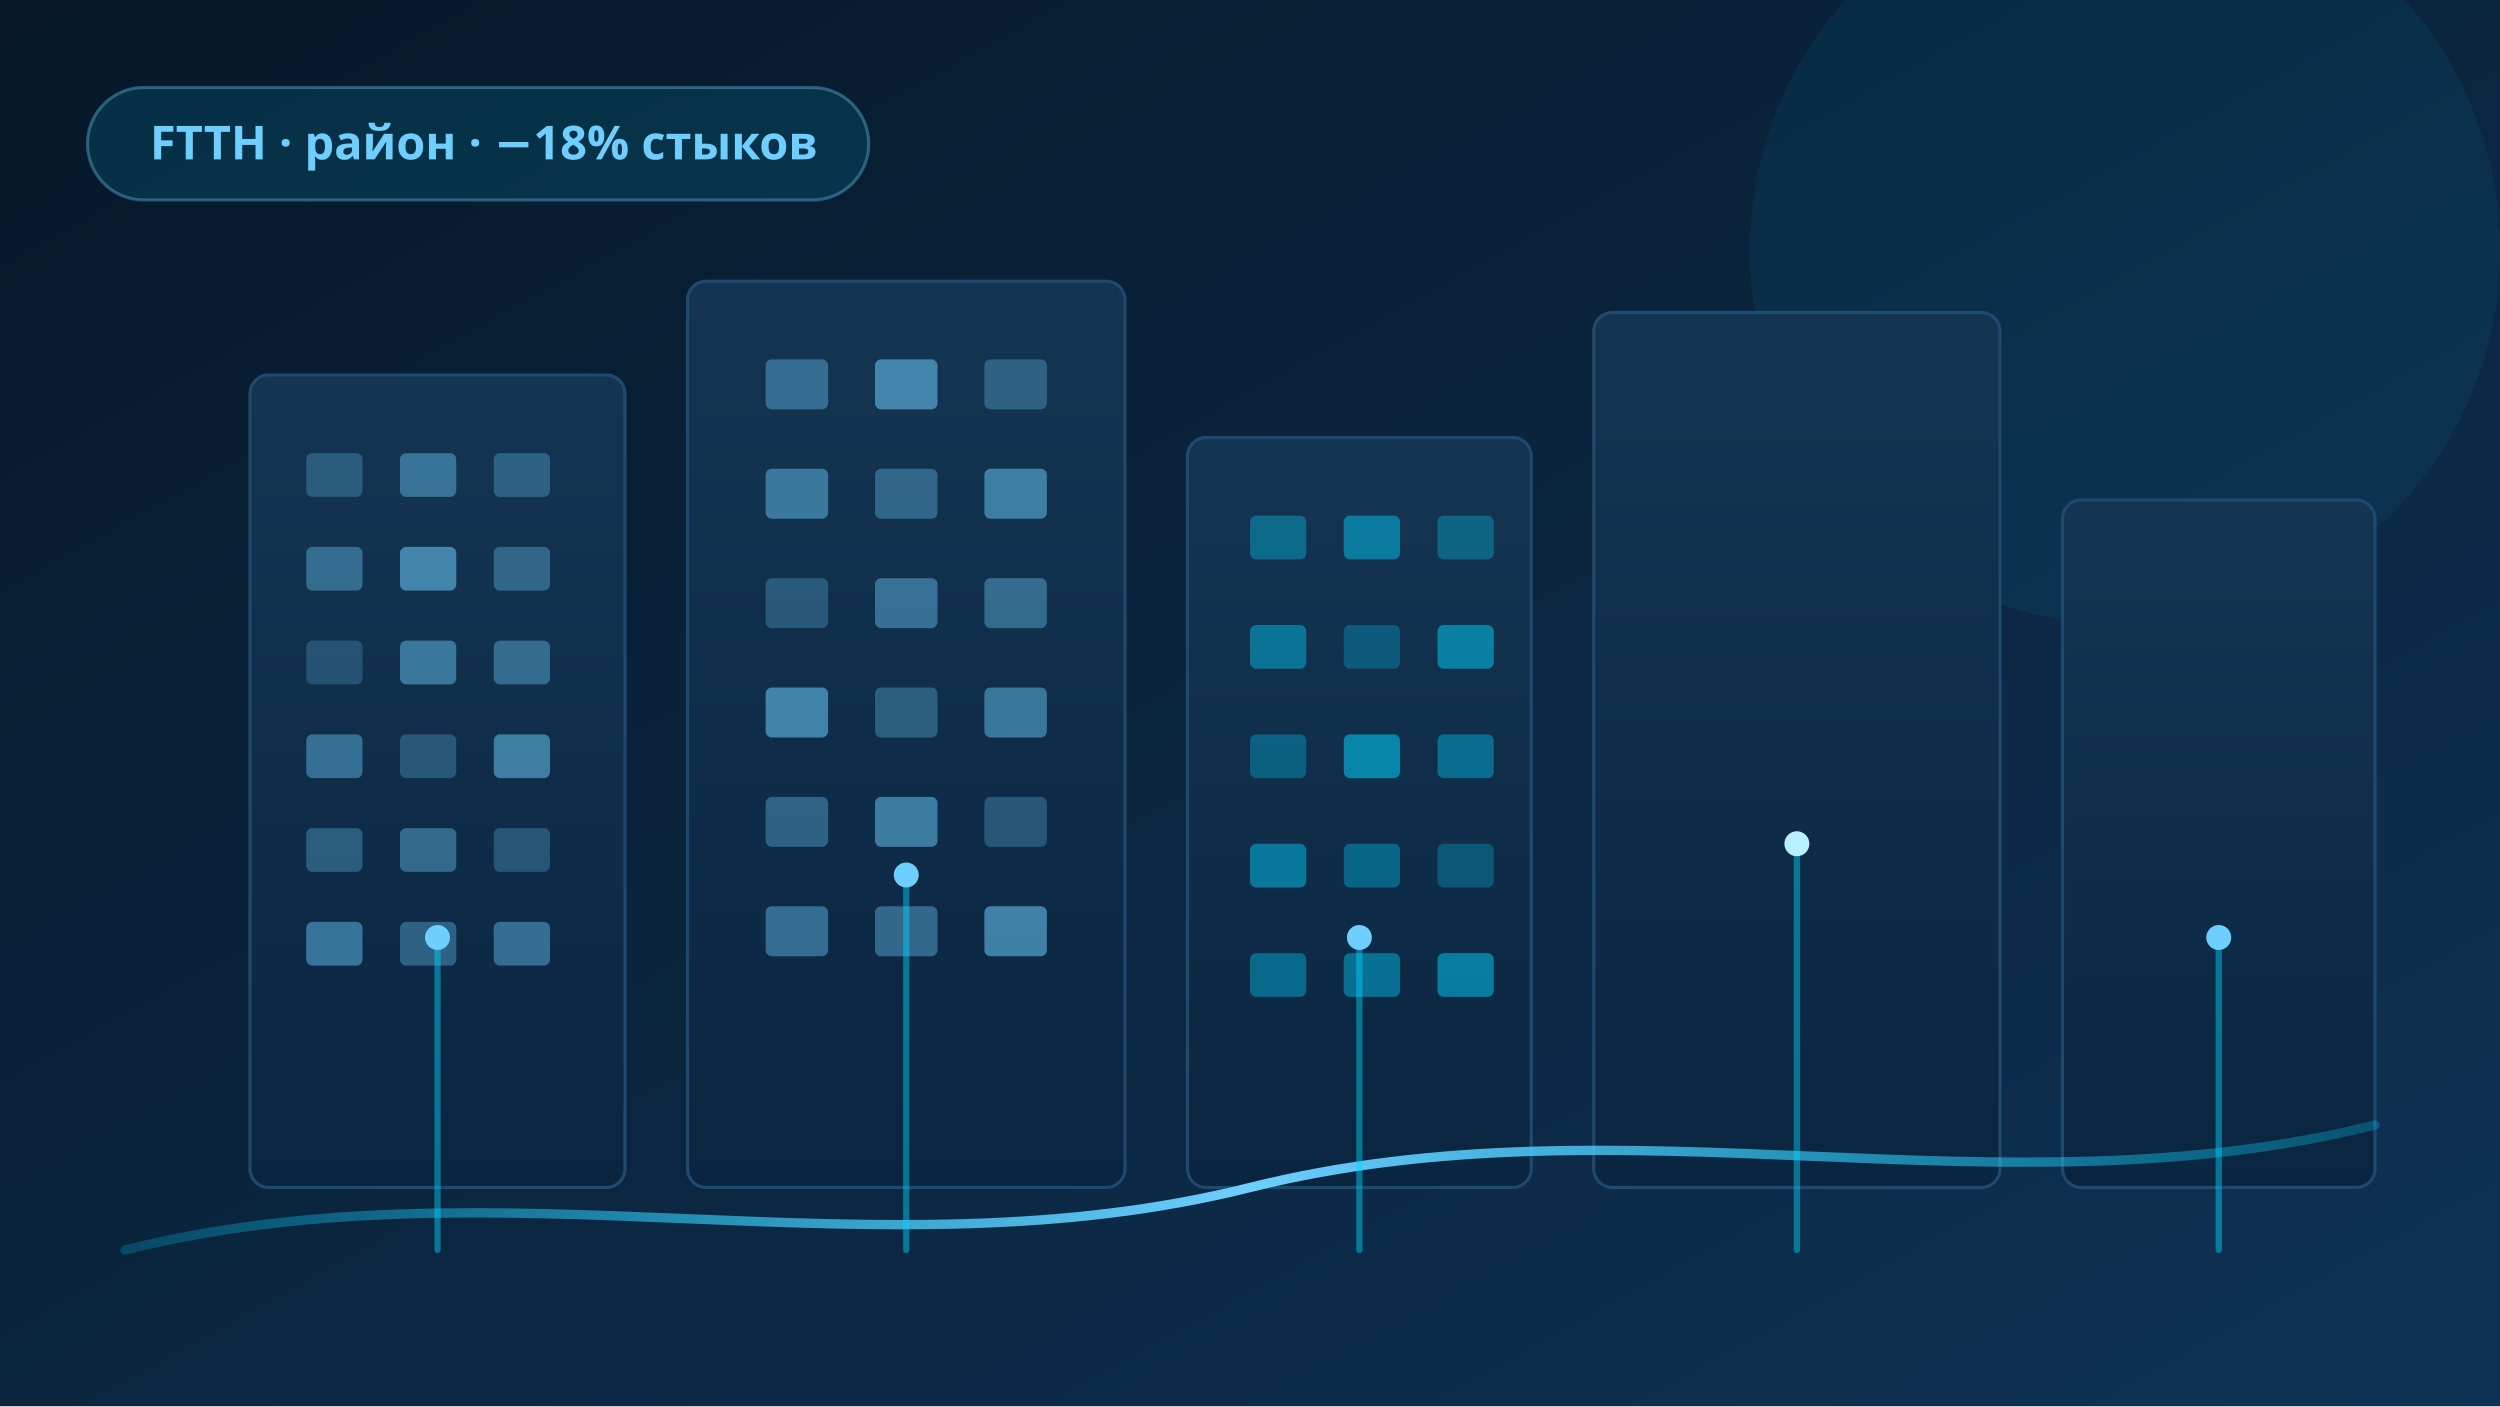
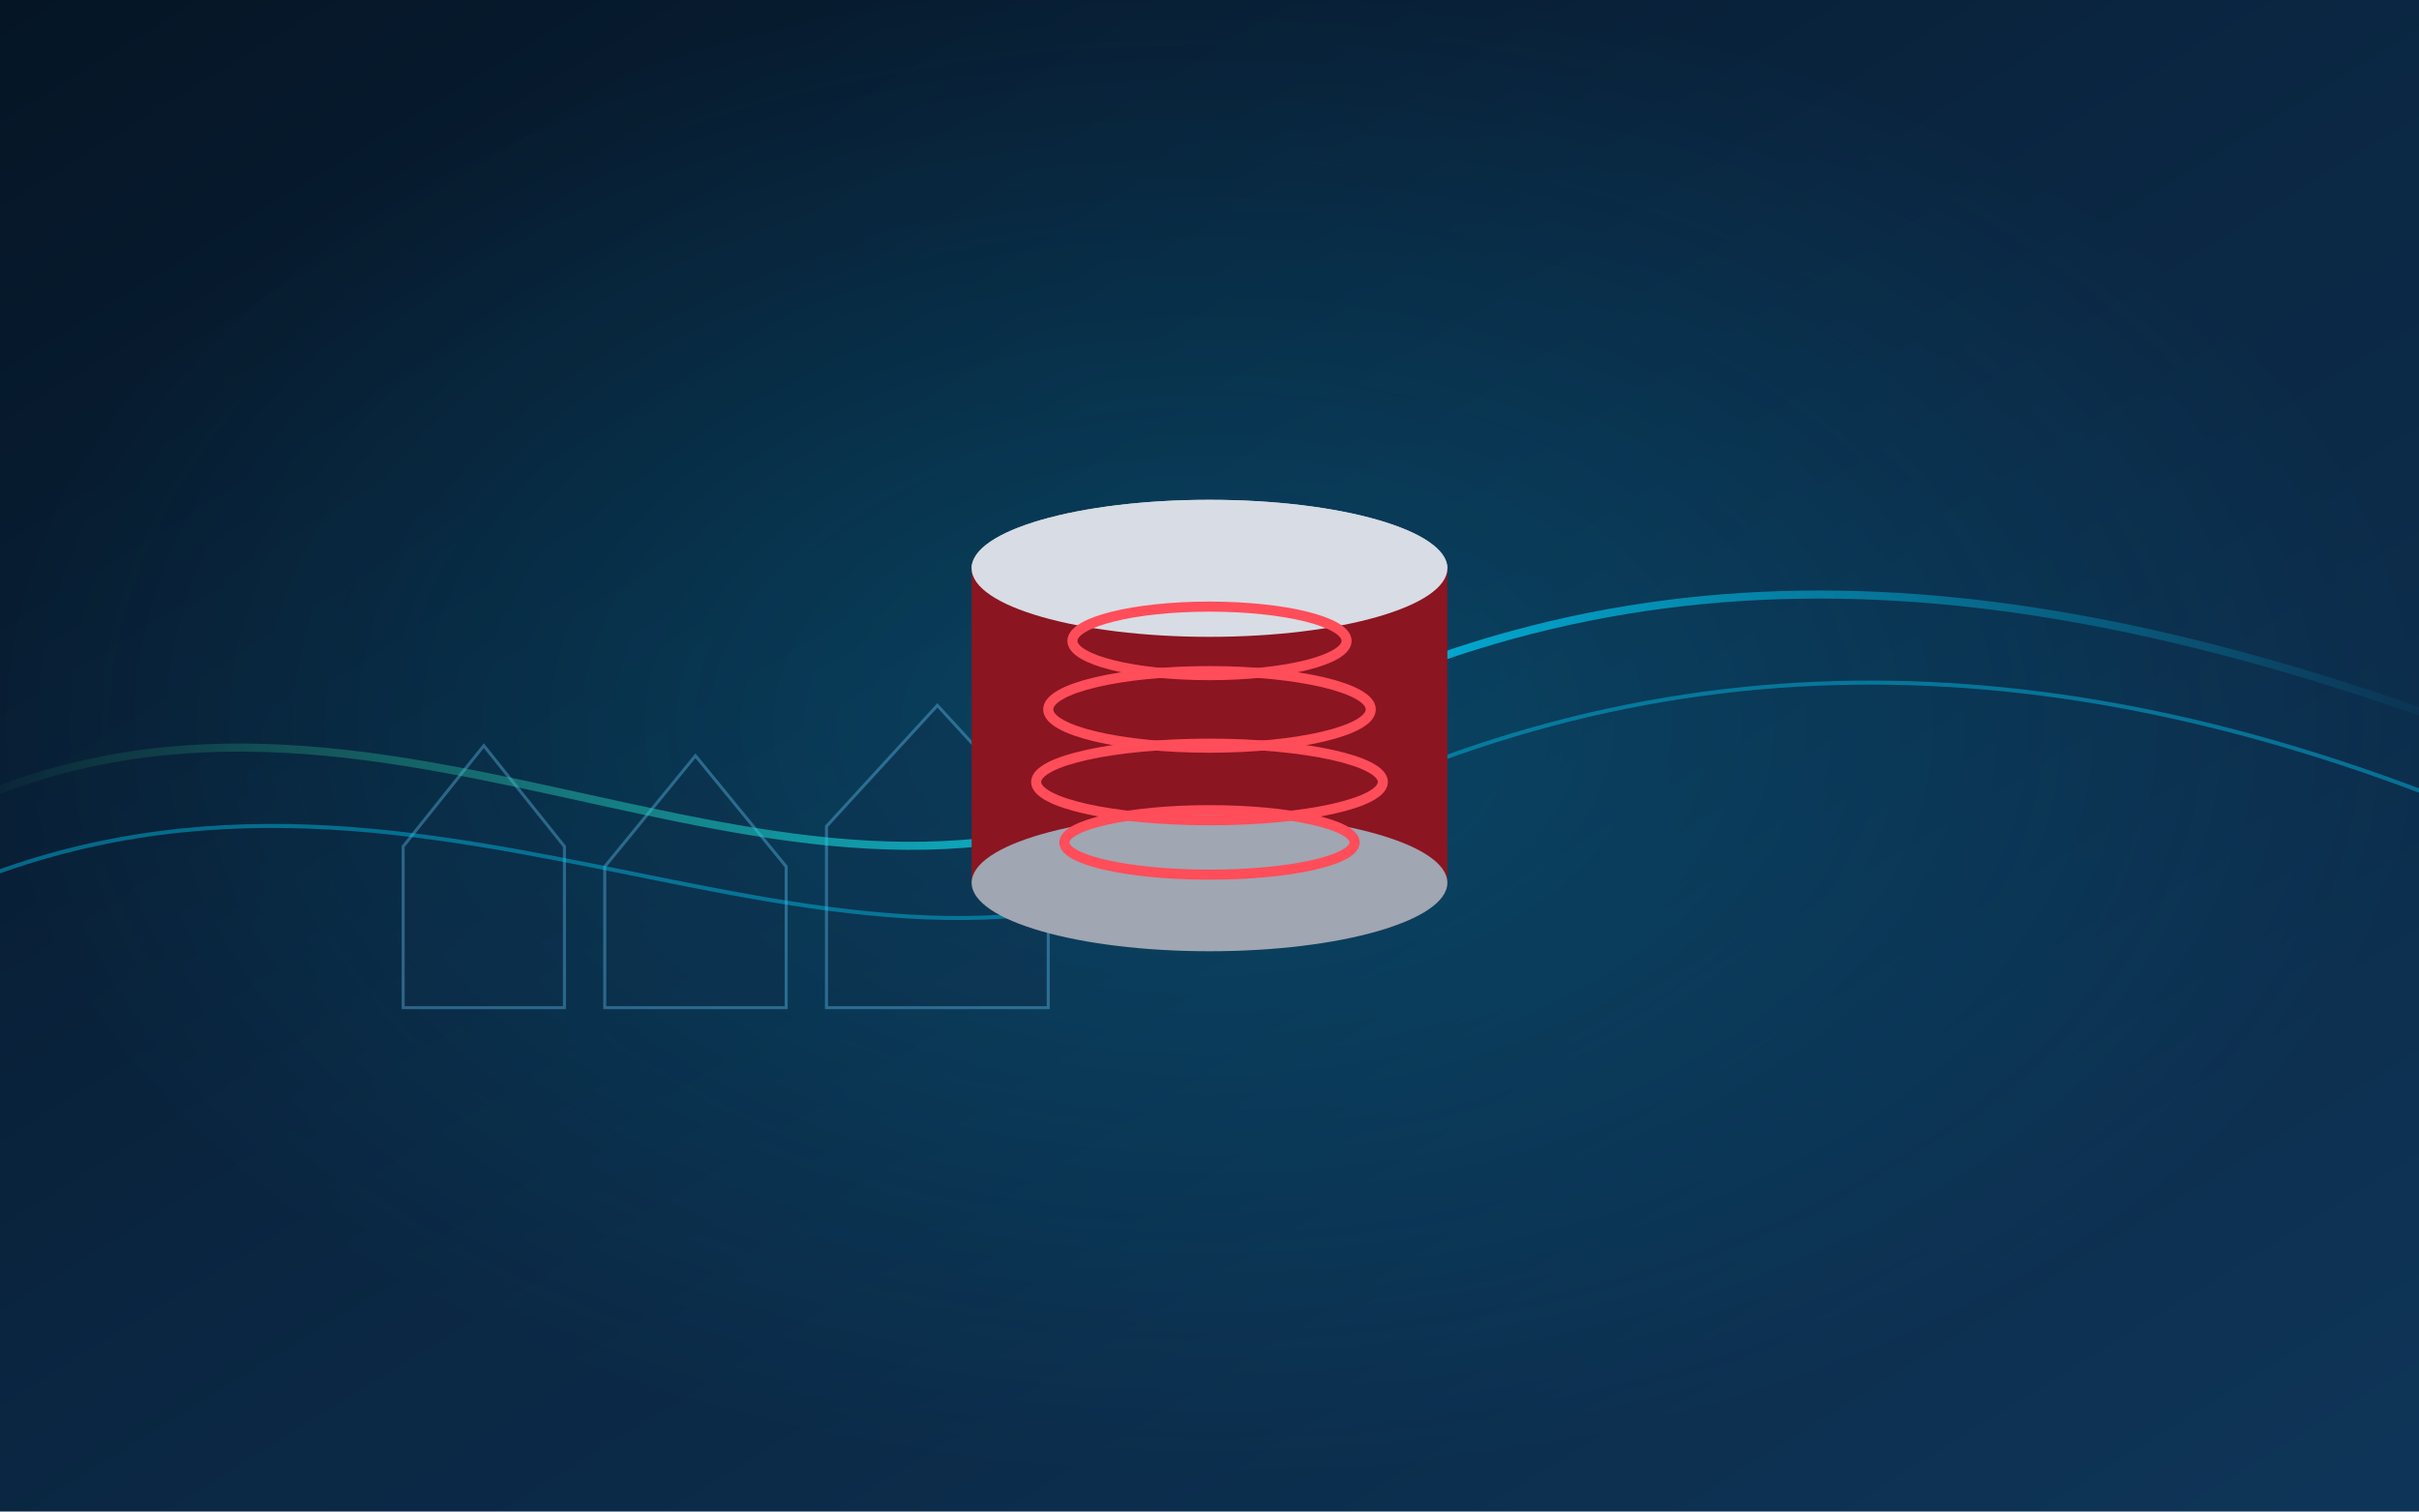
- <svg xmlns="http://www.w3.org/2000/svg" viewBox="0 0 800 450" fill="none">
+ <svg xmlns="http://www.w3.org/2000/svg" width="1200" height="750" viewBox="0 0 1200 750" preserveAspectRatio="xMidYMid slice" role="img" aria-label="FTTH">
  <defs>
-     <linearGradient id="ft-bg" x1="0" y1="0" x2="1" y2="1">
-       <stop stop-color="#061829" />
-       <stop offset="1" stop-color="#0F3254" />
+     <linearGradient id="bg" x1="0" y1="0" x2="1" y2="1">
+       <stop offset="0%" stop-color="#051525" />
+       <stop offset="45%" stop-color="#0A2540" />
+       <stop offset="100%" stop-color="#0E3558" />
    </linearGradient>
-     <linearGradient id="ft-build" x1="0" y1="0" x2="0" y2="1">
-       <stop stop-color="#143552" />
-       <stop offset="1" stop-color="#0A2540" />
+     <linearGradient id="f1" x1="0" y1="0" x2="1" y2="0">
+       <stop offset="0%" stop-color="#4ADE80" stop-opacity="0" />
+       <stop offset="50%" stop-color="#00D4FF" stop-opacity="0.85" />
+       <stop offset="100%" stop-color="#00D4FF" stop-opacity="0" />
    </linearGradient>
-     <linearGradient id="ft-fiber" x1="0" y1="0" x2="1" y2="0">
-       <stop stop-color="#00D4FF" stop-opacity="0.2" />
-       <stop offset="0.5" stop-color="#6ECFFF" />
-       <stop offset="1" stop-color="#00D4FF" stop-opacity="0.25" />
-     </linearGradient>
-     <radialGradient id="ft-win" cx="50%" cy="50%" r="50%">
-       <stop stop-color="#6ECFFF" stop-opacity="0.9" />
-       <stop offset="1" stop-color="#00D4FF" stop-opacity="0.2" />
+     <radialGradient id="g" cx="50%" cy="48%" r="50%">
+       <stop offset="0%" stop-color="#00D4FF" stop-opacity="0.18" />
+       <stop offset="100%" stop-color="#00D4FF" stop-opacity="0" />
    </radialGradient>
  </defs>
-   <rect width="800" height="450" fill="url(#ft-bg)" />
-   <circle cx="680" cy="80" r="120" fill="#00D4FF" opacity="0.06" />
-   <g>
-     <rect x="80" y="120" width="120" height="260" rx="6" fill="url(#ft-build)" stroke="#1e4a6f" stroke-width="1" />
-     <rect x="220" y="90" width="140" height="290" rx="6" fill="url(#ft-build)" stroke="#1e4a6f" stroke-width="1" />
-     <rect x="380" y="140" width="110" height="240" rx="6" fill="url(#ft-build)" stroke="#1e4a6f" stroke-width="1" />
-     <rect x="510" y="100" width="130" height="280" rx="6" fill="url(#ft-build)" stroke="#1e4a6f" stroke-width="1" />
-     <rect x="660" y="160" width="100" height="220" rx="6" fill="url(#ft-build)" stroke="#1e4a6f" stroke-width="1" />
+   <rect width="1200" height="750" fill="url(#bg)" />
+   <rect width="1200" height="750" fill="url(#g)" />
+   <g opacity="0.35" transform="translate(200, 340)" fill="#0D2D4A" stroke="#6ECFFF" stroke-width="1.5">
+     <path d="M0 80 L40 30 L80 80 V160 H0 Z" />
+     <path d="M100 90 L145 35 L190 90 V160 H100 Z" />
+     <path d="M210 70 L265 10 L320 70 V160 H210 Z" />
  </g>
-   <g opacity="0.75">
-     <g fill="#6ECFFF">
-       <rect x="98" y="145" width="18" height="14" rx="2" opacity="0.35" />
-       <rect x="128" y="145" width="18" height="14" rx="2" opacity="0.55" />
-       <rect x="158" y="145" width="18" height="14" rx="2" opacity="0.4" />
-       <rect x="98" y="175" width="18" height="14" rx="2" opacity="0.5" />
-       <rect x="128" y="175" width="18" height="14" rx="2" opacity="0.7" />
-       <rect x="158" y="175" width="18" height="14" rx="2" opacity="0.45" />
-       <rect x="98" y="205" width="18" height="14" rx="2" opacity="0.3" />
-       <rect x="128" y="205" width="18" height="14" rx="2" opacity="0.6" />
-       <rect x="158" y="205" width="18" height="14" rx="2" opacity="0.5" />
-       <rect x="98" y="235" width="18" height="14" rx="2" opacity="0.55" />
-       <rect x="128" y="235" width="18" height="14" rx="2" opacity="0.35" />
-       <rect x="158" y="235" width="18" height="14" rx="2" opacity="0.65" />
-       <rect x="98" y="265" width="18" height="14" rx="2" opacity="0.4" />
-       <rect x="128" y="265" width="18" height="14" rx="2" opacity="0.5" />
-       <rect x="158" y="265" width="18" height="14" rx="2" opacity="0.35" />
-       <rect x="98" y="295" width="18" height="14" rx="2" opacity="0.6" />
-       <rect x="128" y="295" width="18" height="14" rx="2" opacity="0.45" />
-       <rect x="158" y="295" width="18" height="14" rx="2" opacity="0.55" />
-     </g>
-     <g fill="#6ECFFF">
-       <rect x="245" y="115" width="20" height="16" rx="2" opacity="0.5" />
-       <rect x="280" y="115" width="20" height="16" rx="2" opacity="0.7" />
-       <rect x="315" y="115" width="20" height="16" rx="2" opacity="0.4" />
-       <rect x="245" y="150" width="20" height="16" rx="2" opacity="0.6" />
-       <rect x="280" y="150" width="20" height="16" rx="2" opacity="0.45" />
-       <rect x="315" y="150" width="20" height="16" rx="2" opacity="0.65" />
-       <rect x="245" y="185" width="20" height="16" rx="2" opacity="0.35" />
-       <rect x="280" y="185" width="20" height="16" rx="2" opacity="0.55" />
-       <rect x="315" y="185" width="20" height="16" rx="2" opacity="0.5" />
-       <rect x="245" y="220" width="20" height="16" rx="2" opacity="0.7" />
-       <rect x="280" y="220" width="20" height="16" rx="2" opacity="0.4" />
-       <rect x="315" y="220" width="20" height="16" rx="2" opacity="0.6" />
-       <rect x="245" y="255" width="20" height="16" rx="2" opacity="0.45" />
-       <rect x="280" y="255" width="20" height="16" rx="2" opacity="0.65" />
-       <rect x="315" y="255" width="20" height="16" rx="2" opacity="0.35" />
-       <rect x="245" y="290" width="20" height="16" rx="2" opacity="0.55" />
-       <rect x="280" y="290" width="20" height="16" rx="2" opacity="0.5" />
-       <rect x="315" y="290" width="20" height="16" rx="2" opacity="0.7" />
-     </g>
-     <g fill="#00D4FF">
-       <rect x="400" y="165" width="18" height="14" rx="2" opacity="0.45" />
-       <rect x="430" y="165" width="18" height="14" rx="2" opacity="0.6" />
-       <rect x="460" y="165" width="18" height="14" rx="2" opacity="0.4" />
-       <rect x="400" y="200" width="18" height="14" rx="2" opacity="0.55" />
-       <rect x="430" y="200" width="18" height="14" rx="2" opacity="0.35" />
-       <rect x="460" y="200" width="18" height="14" rx="2" opacity="0.65" />
-       <rect x="400" y="235" width="18" height="14" rx="2" opacity="0.4" />
-       <rect x="430" y="235" width="18" height="14" rx="2" opacity="0.7" />
-       <rect x="460" y="235" width="18" height="14" rx="2" opacity="0.5" />
-       <rect x="400" y="270" width="18" height="14" rx="2" opacity="0.6" />
-       <rect x="430" y="270" width="18" height="14" rx="2" opacity="0.45" />
-       <rect x="460" y="270" width="18" height="14" rx="2" opacity="0.35" />
-       <rect x="400" y="305" width="18" height="14" rx="2" opacity="0.5" />
-       <rect x="430" y="305" width="18" height="14" rx="2" opacity="0.55" />
-       <rect x="460" y="305" width="18" height="14" rx="2" opacity="0.65" />
+   <path d="M-20 400 C 200 300, 400 500, 600 380 S 1000 280, 1220 360" fill="none" stroke="url(#f1)" stroke-width="4" />
+   <path d="M-20 440 C 220 340, 420 530, 620 420 S 1020 320, 1220 400" fill="none" stroke="#00D4FF" stroke-width="2" opacity="0.4" />
+   <g transform="translate(600, 360)">
+     <ellipse cx="0" cy="-78" rx="118" ry="34" fill="#C5CAD4" />
+     <rect x="-118" y="-78" width="236" height="156" fill="#8B1520" />
+     <ellipse cx="0" cy="78" rx="118" ry="34" fill="#A0A6B2" />
+     <ellipse cx="0" cy="-78" rx="118" ry="34" fill="#D8DCE4" />
+     <g fill="none" stroke="#FF4D5A" stroke-width="5">
+       <ellipse cx="0" cy="-42" rx="68" ry="17" />
+       <ellipse cx="0" cy="-8" rx="80" ry="19" />
+       <ellipse cx="0" cy="28" rx="86" ry="19" />
+       <ellipse cx="0" cy="58" rx="72" ry="16" />
    </g>
  </g>
-   <path d="M40 400 C160 370 280 410 400 380 C520 350 640 390 760 360" stroke="url(#ft-fiber)" stroke-width="3" fill="none" stroke-linecap="round" />
-   <path d="M140 400 V300 M290 400 V280 M435 400 V300 M575 400 V270 M710 400 V300" stroke="#00D4FF" stroke-width="2" opacity="0.45" stroke-linecap="round" />
-   <circle cx="140" cy="300" r="4" fill="#6ECFFF" />
-   <circle cx="290" cy="280" r="4" fill="#6ECFFF" />
-   <circle cx="435" cy="300" r="4" fill="#6ECFFF" />
-   <circle cx="575" cy="270" r="4" fill="#B8F0FF" />
-   <circle cx="710" cy="300" r="4" fill="#6ECFFF" />
-   <rect x="28" y="28" width="250" height="36" rx="18" fill="#00D4FF" fill-opacity="0.12" stroke="#6ECFFF" stroke-opacity="0.35" />
-   <text x="48" y="51" fill="#6ECFFF" font-family="system-ui,sans-serif" font-size="15" font-weight="600">FTTH · район · −18% стыков</text>
</svg>
